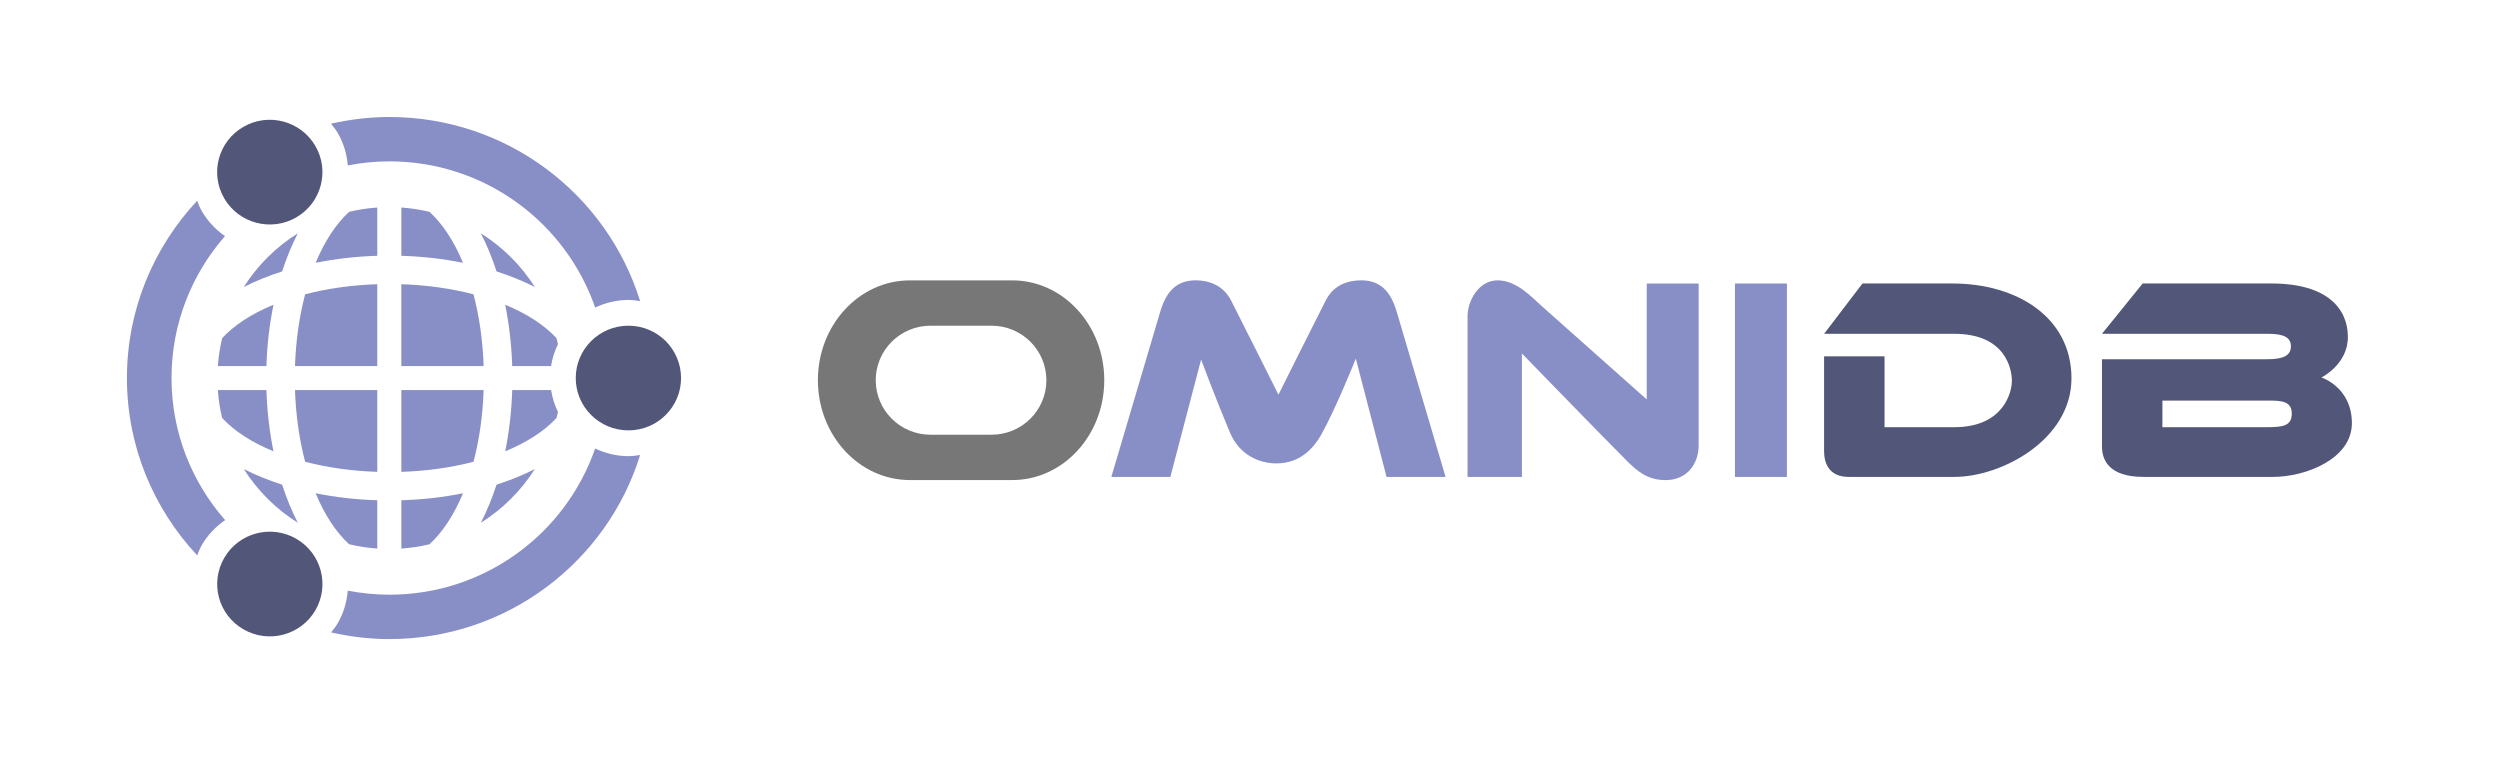
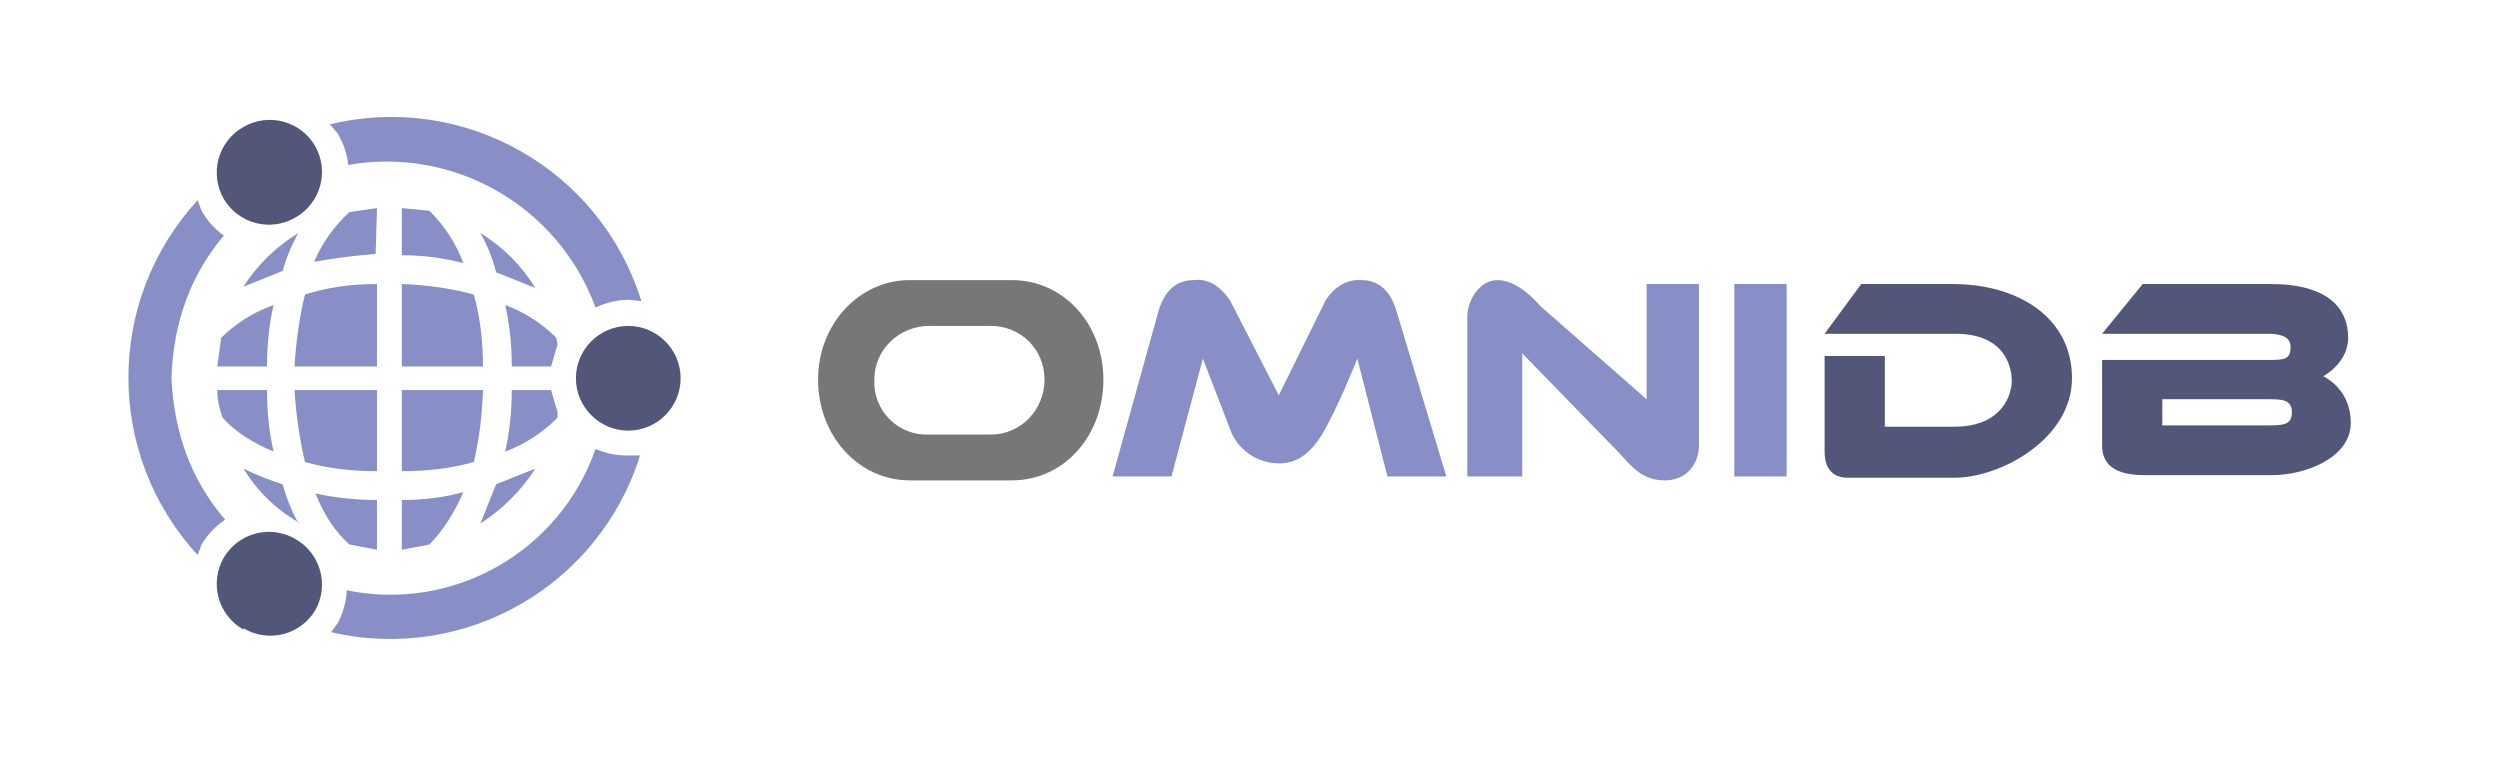
- <svg xmlns="http://www.w3.org/2000/svg" fill="none" height="58" viewBox="0 0 191 58" width="191">
-   <path d="m77.339 21.421h-7.827c-3.88 0-7.025 3.414-7.025 7.626 0 4.214 3.146 7.629 7.025 7.629h7.827c3.881 0 7.027-3.414 7.027-7.629 0-4.213-3.146-7.626-7.027-7.626zm-1.582 11.791h-4.664c-2.312 0-4.187-1.863-4.187-4.165 0-2.299 1.874-4.163 4.187-4.163h4.664c2.313 0 4.187 1.864 4.187 4.163.001 2.301-1.873 4.165-4.187 4.165z" fill="#777" />
-   <path d="m106.697 23.782c-.467-1.557-1.268-2.365-2.7-2.365-.93 0-2.077.295-2.703 1.524-1.16 2.275-3.62 7.214-3.62 7.214s-2.454-4.911-3.614-7.187c-.626-1.229-1.78-1.551-2.709-1.551-1.431 0-2.232.809-2.7 2.365-.464 1.546-3.744 12.654-3.744 12.654h4.508l2.349-8.963s1.159 3.101 2.215 5.596c.727 1.717 2.264 2.335 3.532 2.335 1.268 0 2.515-.567 3.429-2.193 1.12-1.989 2.645-5.811 2.645-5.811l2.348 9.036h4.508s-3.279-11.108-3.743-12.654z" fill="#878fc6" />
-   <path d="m112.12 36.437s0-11.068 0-12.258c0-1.191.842-2.761 2.298-2.761s2.643 1.317 3.32 1.922c.678.606 8.073 7.177 8.073 7.177v-8.856h3.965v12.37c0 1.36-.844 2.649-2.532 2.649s-2.508-1.04-3.582-2.108c-1.073-1.067-7.388-7.565-7.388-7.565v9.431h-4.154z" fill="#878fc6" />
-   <path d="m136.518 21.66h-3.966v14.777h3.966z" fill="#878fc6" />
-   <path d="m139.36 27.226v7.238c0 .904.358 1.972 1.887 1.972h8.061c3.624 0 8.952-2.847 8.952-7.532 0-4.685-4.198-7.245-9.076-7.245s-6.892 0-6.892 0l-2.931 3.844h9.948c3.952 0 4.399 2.737 4.399 3.6 0 .862-.633 3.534-4.399 3.534s-5.33 0-5.33 0v-5.411z" fill="#525678" />
-   <path d="m177.357 28.838s2.021-.984 2.021-3.093c0-2.108-1.505-4.087-5.839-4.087-4.335 0-9.84 0-9.84 0l-3.109 3.844h12.69c1.144 0 1.746.249 1.746.949s-.543.995-1.816.995c-1.275 0-12.619 0-12.619 0v6.656c0 .977.459 2.334 3.189 2.334h9.869c2.472 0 6.035-1.355 6.035-4.108-.002-2.752-2.327-3.49-2.327-3.49zm-4.186 3.798c-1.236 0-7.963 0-7.963 0v-2.032h8.072c1.044 0 1.811.049 1.811.995 0 .945-.682 1.037-1.92 1.037z" fill="#525678" />
+ <svg xmlns="http://www.w3.org/2000/svg" fill="none" viewBox="0 0 191 58">
+   <path fill="#777" d="M77.3 21.4h-7.8c-3.9 0-7 3.4-7 7.6 0 4.3 3.1 7.7 7 7.7h7.8c4 0 7-3.4 7-7.7 0-4.2-3-7.6-7-7.6m-1.5 11.8H71a4 4 0 0 1-4.2-4.2c0-2.3 1.9-4.1 4.2-4.1h4.7c2.3 0 4.1 1.8 4.1 4.1s-1.8 4.2-4.1 4.2" />
+   <path fill="#878fc6" d="M106.7 23.8q-.7-2.4-2.7-2.4-1.6-.1-2.7 1.5l-3.6 7.3L94 23q-1.2-1.8-2.8-1.6-2 0-2.7 2.4L85 36.4h4.5l2.4-9 2.2 5.7a4 4 0 0 0 3.5 2.3q2 .1 3.4-2.2c1.2-2 2.7-5.8 2.7-5.8l2.3 9h4.5zm5.4 12.6V24.2c0-1.2.9-2.8 2.3-2.8s2.7 1.3 3.3 2l8.1 7.1v-8.8h4V34c0 1.4-.9 2.7-2.6 2.7s-2.5-1-3.5-2.1l-7.4-7.6v9.4zm24.4-14.7h-4v14.7h4z" />
+   <path fill="#525678" d="M139.4 27.2v7.3c0 .9.3 2 1.8 2h8.1c3.6 0 9-3 9-7.6 0-4.7-4.2-7.2-9.1-7.2h-7l-2.8 3.8h10c3.9 0 4.3 2.7 4.3 3.6s-.6 3.5-4.4 3.5H144v-5.4zm38 1.6s2-1 2-3c0-2.2-1.5-4.1-5.9-4.1h-9.8l-3.1 3.8h12.7q1.7 0 1.7 1c0 1-.5 1-1.8 1h-12.6V34c0 1 .4 2.3 3.2 2.3h9.8c2.5 0 6-1.3 6-4s-2.2-3.6-2.2-3.6m-4.2 3.8h-8v-2h8c1.1 0 1.9 0 1.9 1s-.7 1-2 1" />
  <g fill="#878fc6">
-     <path d="m40.864 21.929c-1.051-1.657-2.461-3.059-4.126-4.102.458.89.86 1.862 1.198 2.909 1.055.338 2.033.74 2.928 1.193z" />
-     <path d="m30.663 15.855v3.687c1.645.051 3.225.235 4.709.537-.686-1.651-1.562-2.985-2.56-3.896-.697-.166-1.414-.276-2.15-.328z" />
-     <path d="m40.862 35.836c-.896.454-1.872.856-2.927 1.191-.338 1.049-.741 2.02-1.198 2.911 1.666-1.044 3.075-2.446 4.124-4.102z" />
-     <path d="m42.63 31.476c-.254-.523-.433-1.083-.527-1.677h-2.969c-.051 1.636-.235 3.206-.535 4.681 1.66-.683 3.002-1.555 3.918-2.549.037-.153.083-.301.113-.455z" />
-     <path d="m42.517 25.836c-.916-.996-2.257-1.868-3.92-2.553.3 1.477.484 3.047.535 4.683h2.969c.093-.595.273-1.155.529-1.675-.032-.154-.078-.304-.114-.454z" />
-     <path d="m36.95 29.799h-6.286v6.251c1.976-.065 3.84-.335 5.512-.771.438-1.663.709-3.514.774-5.48z" />
-     <path d="m30.663 27.966h6.286c-.065-1.966-.336-3.819-.775-5.482-1.672-.436-3.536-.706-5.512-.771v6.253z" />
-     <path d="m30.663 41.91c.736-.051 1.452-.161 2.15-.328.998-.913 1.873-2.245 2.56-3.896-1.484.301-3.065.484-4.709.535v3.69z" />
-     <path d="m20.893 34.48c-.302-1.475-.487-3.045-.538-4.681h-3.711c.05.73.162 1.441.327 2.132.917.997 2.259 1.867 3.922 2.549z" />
-     <path d="m28.823 15.855c-.735.051-1.452.161-2.149.328-.998.912-1.873 2.246-2.558 3.894 1.485-.3 3.063-.484 4.707-.535z" />
-     <path d="m28.823 21.713c-1.975.065-3.838.335-5.51.771-.44 1.663-.71 3.517-.775 5.482h6.285z" />
-     <path d="m22.752 17.826c-1.667 1.043-3.077 2.446-4.127 4.101.896-.453 1.873-.855 2.929-1.191.339-1.048.742-2.021 1.198-2.91z" />
-     <path d="m28.823 41.91v-3.69c-1.645-.051-3.224-.234-4.707-.535.685 1.652 1.56 2.986 2.558 3.896.698.166 1.414.277 2.149.328z" />
-     <path d="m16.644 27.966h3.712c.05-1.636.235-3.206.538-4.683-1.663.683-3.005 1.557-3.922 2.553-.166.69-.276 1.401-.327 2.13z" />
-     <path d="m22.752 39.939c-.456-.891-.859-1.862-1.198-2.91-1.055-.337-2.031-.739-2.927-1.191 1.05 1.655 2.459 3.057 4.125 4.101z" />
-     <path d="m28.823 29.799h-6.285c.065 1.965.337 3.817.775 5.48 1.671.436 3.534.706 5.51.771z" />
-     <path d="m25.807 10.168c.455.782.693 1.625.766 2.469 1.028-.198 2.085-.309 3.171-.309 7.295 0 13.479 4.674 15.726 11.168.775-.361 1.63-.58 2.543-.58.305 0 .599.045.892.089-2.522-8.145-10.146-14.066-19.16-14.066-1.534 0-3.02.187-4.456.511.181.229.367.456.518.716z" />
-     <path d="m15.42 41.636c.458-.785 1.076-1.414 1.78-1.899-2.536-2.893-4.083-6.666-4.096-10.806 0-.015-.004-.031-.004-.048 0-.013.004-.025.004-.039.009-4.138 1.553-7.909 4.084-10.806-.701-.485-1.313-1.122-1.768-1.906-.149-.258-.252-.526-.36-.794-3.318 3.559-5.363 8.309-5.363 13.545 0 5.238 2.046 9.988 5.366 13.545.106-.267.21-.537.358-.793z" />
-     <path d="m48.012 34.849c-.913 0-1.77-.219-2.544-.582-2.249 6.497-8.429 11.168-15.724 11.168-1.087 0-2.147-.112-3.175-.308-.073.847-.306 1.691-.759 2.476-.15.259-.334.484-.516.712 1.433.324 2.919.511 4.45.511 9.015 0 16.639-5.92 19.163-14.065-.296.043-.589.089-.894.089z" />
+     <path d="M40.9 22q-1.6-2.6-4.2-4.2.8 1.4 1.2 3zm-10.2-6.1v3.6q2.4 0 4.7.6a11 11 0 0 0-2.6-4zm10.2 19.9-3 1.2-1.2 3q2.6-1.7 4.2-4.2m1.7-4.3-.5-1.7h-3q0 2.4-.5 4.7a11 11 0 0 0 4-2.6zm-.1-5.7a11 11 0 0 0-3.9-2.5q.5 2.2.5 4.7h3l.5-1.7zm-5.5 4h-6.3V36q3 0 5.5-.7.6-2.5.7-5.5M30.7 28h6.2q0-3-.7-5.5-2.6-.7-5.5-.8zm0 14 2.1-.4q1.5-1.5 2.6-4-2.2.6-4.7.6zm-9.8-7.5q-.5-2.2-.5-4.7h-3.8q0 1 .4 2.1 1.3 1.5 3.9 2.6m7.9-18.6-2.1.3A11 11 0 0 0 24 20q2.2-.4 4.7-.6zm0 5.8q-3 0-5.5.8-.6 2.4-.8 5.5h6.3zm-6-3.9q-2.6 1.6-4.2 4.1l3-1.2q.4-1.5 1.2-2.9m6 24.2v-3.8q-2.4 0-4.7-.5 1 2.5 2.6 3.9zM16.6 28h3.8q0-2.5.5-4.7a11 11 0 0 0-4 2.5zm6.2 12q-.8-1.5-1.2-3-1.6-.5-3-1.2 1.6 2.6 4.2 4.1m6-10.1h-6.3q.2 3 .8 5.5 2.5.7 5.5.7z" />
+     <path d="M25.8 10.2q.7 1.2.8 2.4a17 17 0 0 1 18.9 10.9 6 6 0 0 1 2.5-.6l1 .1A20 20 0 0 0 25.2 9.5zM15.4 41.6a6 6 0 0 1 1.8-1.9q-3.8-4.4-4.1-10.8.2-6.4 4-10.9a6 6 0 0 1-1.7-1.9l-.3-.8a20 20 0 0 0 0 27.1zM48 34.8a6 6 0 0 1-2.5-.5 16.6 16.6 0 0 1-19 10.8 6 6 0 0 1-.7 2.5l-.5.7a20 20 0 0 0 23.6-13.5z" />
  </g>
-   <path d="m52.032 28.883c0-2.21-1.798-4-4.02-4s-4.025 1.79-4.025 4 1.803 3.997 4.025 3.997 4.02-1.787 4.02-3.997z" fill="#525678" />
-   <path d="m18.601 9.689c-1.925 1.103-2.583 3.545-1.472 5.462 1.109 1.913 3.571 2.568 5.494 1.464 1.925-1.105 2.582-3.554 1.472-5.463-1.114-1.913-3.57-2.571-5.494-1.463z" fill="#525678" />
-   <path d="m18.604 48.083c1.927 1.105 4.382.45 5.493-1.462 1.109-1.913.451-4.36-1.471-5.463-1.927-1.107-4.385-.45-5.491 1.461-1.113 1.916-.456 4.362 1.469 5.464z" fill="#525678" />
+   <path fill="#525678" d="M52 28.9c0-2.2-1.8-4-4-4s-4 1.8-4 4 1.8 4 4 4 4-1.8 4-4M18.6 9.7a4 4 0 0 0-1.5 5.5 4 4 0 0 0 5.5 1.4 4 4 0 0 0 1.5-5.4 4 4 0 0 0-5.5-1.5m0 38.3a4 4 0 0 0 5.5-1.4 4 4 0 0 0-1.5-5.4 4 4 0 0 0-5.5 1.4 4 4 0 0 0 1.5 5.5" />
</svg>
